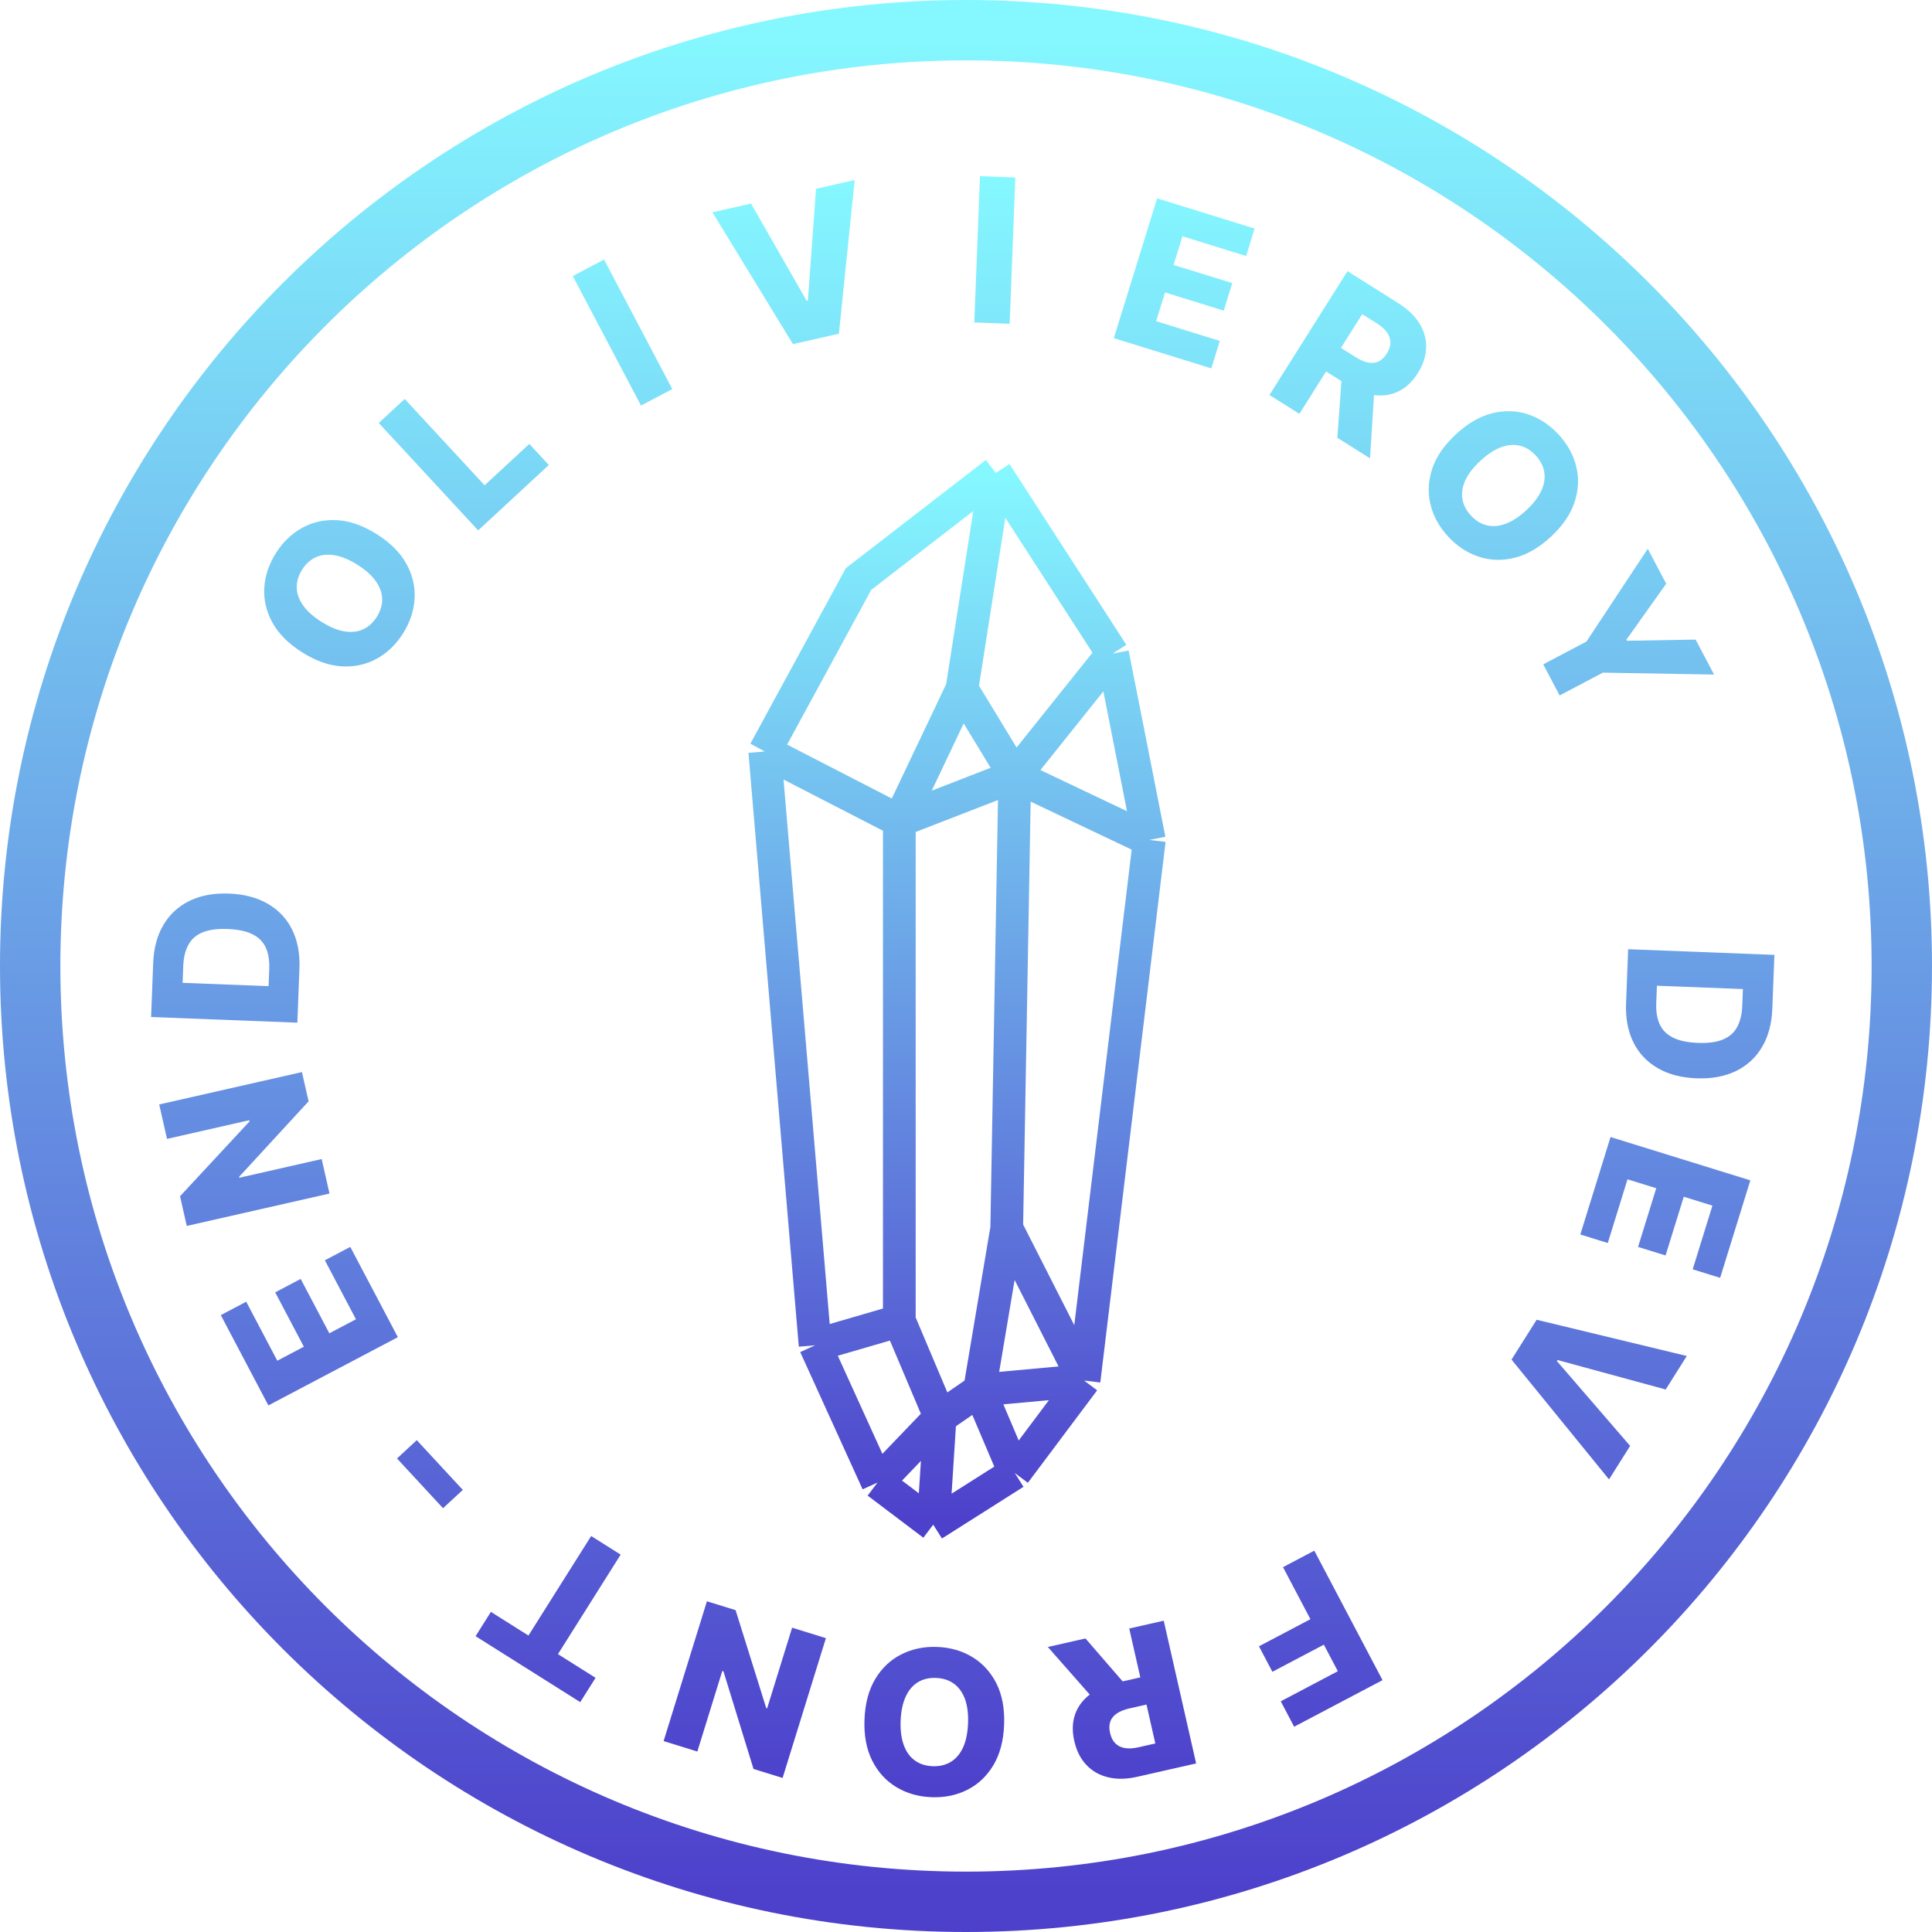
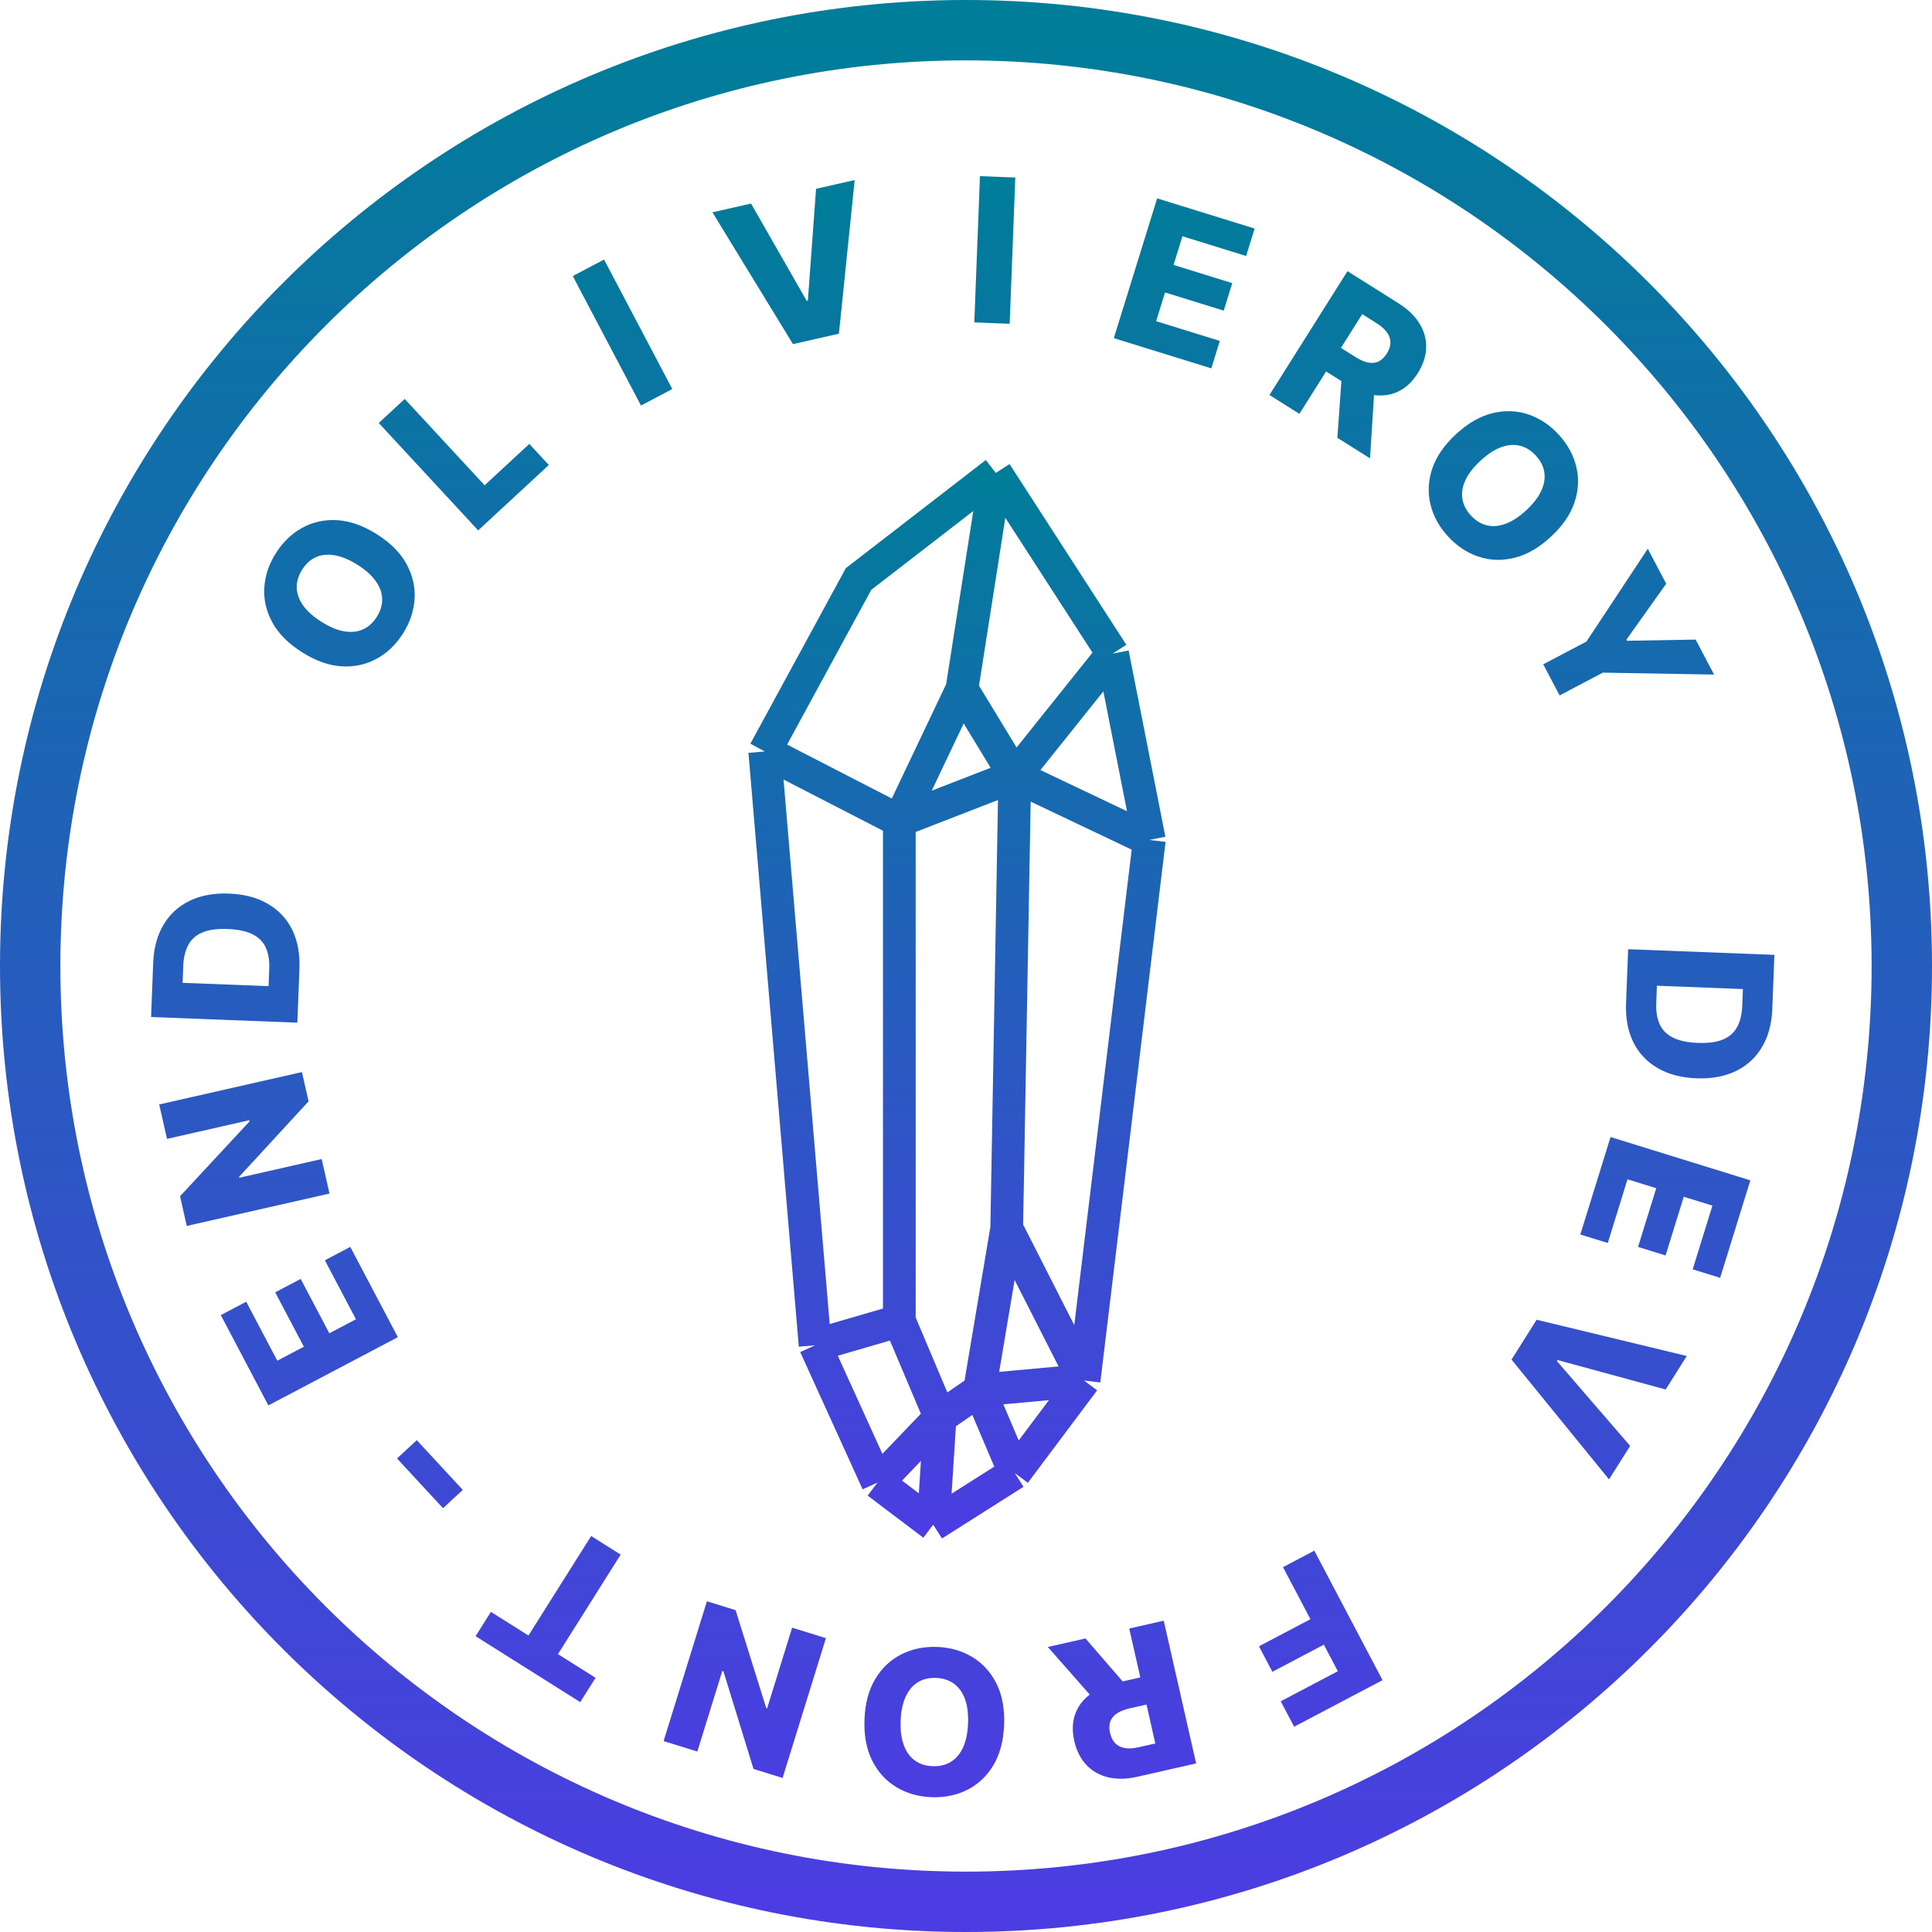
<svg xmlns="http://www.w3.org/2000/svg" width="384" height="384" viewBox="0 0 384 384" fill="none">
  <path d="M197.925 94L170.644 115.079L152 149.361M197.925 94L221.135 129.918M197.925 94L191.19 136.957M152 149.361L162.007 267.389M152 149.361L178.748 163.135M162.007 267.389L174.411 294.67M162.007 267.389L178.748 262.519M174.411 294.67L185.483 303.041M174.411 294.67L186.853 281.695M185.483 303.041L201.692 292.768M185.483 303.041L186.853 281.695M201.692 292.768L215.466 274.39M201.692 292.768L194.691 276.292M215.466 274.39L228.44 166.94M215.466 274.39L200.094 244.141M215.466 274.39L194.691 276.292M228.44 166.94L221.135 129.918M228.44 166.94L201.692 154.231M221.135 129.918L201.692 154.231M178.748 163.135L201.692 154.231M178.748 163.135V262.519M178.748 163.135L191.19 136.957M201.692 154.231L200.094 244.141M201.692 154.231L191.19 136.957M200.094 244.141L194.691 276.292M194.691 276.292L186.853 281.695M186.853 281.695L178.748 262.519" stroke="url(#paint0_linear_1413_3550)" stroke-width="6.5" />
  <path d="M74.875 106.167C77.583 107.873 79.55 109.841 80.777 112.068C82.003 114.296 82.545 116.608 82.402 119.002C82.263 121.389 81.5 123.683 80.112 125.887C78.719 128.098 76.971 129.778 74.87 130.928C72.769 132.078 70.453 132.583 67.922 132.443C65.388 132.29 62.771 131.363 60.071 129.662C57.363 127.955 55.393 125.992 54.162 123.772C52.935 121.544 52.391 119.237 52.529 116.851C52.667 114.464 53.433 112.165 54.827 109.954C56.215 107.751 57.956 106.072 60.049 104.917C62.147 103.754 64.466 103.245 67.005 103.39C69.544 103.535 72.167 104.461 74.875 106.167ZM71.043 112.248C69.441 111.238 67.943 110.614 66.55 110.374C65.162 110.126 63.915 110.247 62.811 110.738C61.712 111.221 60.789 112.055 60.042 113.241C59.3 114.418 58.946 115.611 58.98 116.819C59.013 118.026 59.439 119.207 60.257 120.36C61.08 121.506 62.293 122.583 63.895 123.593C65.497 124.602 66.993 125.231 68.381 125.479C69.775 125.719 71.023 125.594 72.127 125.103C73.231 124.612 74.154 123.778 74.896 122.6C75.643 121.414 75.998 120.222 75.959 119.022C75.925 117.814 75.497 116.638 74.674 115.493C73.856 114.339 72.646 113.258 71.043 112.248Z" fill="url(#paint1_linear_1413_3550)" />
  <path d="M95.039 105.42L75.279 84.07L80.44 79.294L96.321 96.454L105.203 88.233L109.081 92.424L95.039 105.42Z" fill="url(#paint2_linear_1413_3550)" />
  <path d="M120.062 51.588L133.623 77.325L127.402 80.603L113.842 54.865L120.062 51.588Z" fill="url(#paint3_linear_1413_3550)" />
  <path d="M149.276 40.457L160.335 59.796L160.571 59.743L162.2 37.525L169.875 35.783L166.74 66.325L157.611 68.396L141.602 42.199L149.276 40.457Z" fill="url(#paint4_linear_1413_3550)" />
  <path d="M201.802 35.285L200.677 64.354L193.651 64.082L194.776 35.013L201.802 35.285Z" fill="url(#paint5_linear_1413_3550)" />
  <path d="M221.382 67.211L229.992 39.424L249.367 45.427L247.677 50.882L235.018 46.959L233.252 52.658L244.921 56.273L243.227 61.741L231.558 58.126L229.788 63.838L242.447 67.76L240.757 73.215L221.382 67.211Z" fill="url(#paint6_linear_1413_3550)" />
  <path d="M252.314 78.508L267.823 53.896L277.99 60.302C279.833 61.464 281.214 62.798 282.133 64.306C283.065 65.811 283.506 67.41 283.458 69.104C283.415 70.789 282.863 72.473 281.803 74.155C280.728 75.862 279.441 77.077 277.944 77.801C276.452 78.518 274.824 78.757 273.06 78.518C271.301 78.272 269.484 77.558 267.61 76.377L261.18 72.325L264.133 67.638L269.457 70.993C270.355 71.559 271.177 71.914 271.924 72.061C272.684 72.204 273.372 72.134 273.988 71.85C274.608 71.558 275.158 71.032 275.638 70.27C276.117 69.509 276.357 68.782 276.358 68.088C276.363 67.387 276.14 66.72 275.688 66.088C275.24 65.448 274.572 64.848 273.683 64.287L270.75 62.44L258.263 82.257L252.314 78.508ZM273.259 75.991L272.3 91.102L265.81 87.012L266.889 71.978L273.259 75.991Z" fill="url(#paint7_linear_1413_3550)" />
  <path d="M308.238 106.697C305.889 108.871 303.48 110.262 301.01 110.87C298.541 111.478 296.168 111.403 293.892 110.645C291.623 109.893 289.604 108.562 287.835 106.651C286.059 104.733 284.888 102.61 284.322 100.283C283.755 97.956 283.867 95.588 284.657 93.18C285.46 90.771 287.033 88.484 289.375 86.316C291.724 84.142 294.13 82.747 296.593 82.132C299.063 81.524 301.432 81.596 303.702 82.347C305.971 83.098 307.993 84.433 309.769 86.351C311.538 88.262 312.709 90.378 313.283 92.699C313.863 95.026 313.754 97.398 312.957 99.813C312.16 102.228 310.587 104.522 308.238 106.697ZM303.356 101.422C304.746 100.135 305.737 98.85 306.329 97.566C306.928 96.289 307.134 95.054 306.945 93.861C306.763 92.674 306.196 91.567 305.244 90.538C304.299 89.517 303.238 88.866 302.063 88.586C300.888 88.306 299.637 88.412 298.312 88.903C296.992 89.401 295.638 90.294 294.248 91.58C292.858 92.867 291.863 94.148 291.264 95.425C290.672 96.709 290.47 97.948 290.658 99.141C290.847 100.334 291.414 101.442 292.359 102.464C293.311 103.492 294.372 104.143 295.54 104.416C296.716 104.696 297.963 104.587 299.282 104.088C300.608 103.597 301.966 102.708 303.356 101.422Z" fill="url(#paint8_linear_1413_3550)" />
  <path d="M327.507 109.067L331.169 116.016L323.266 127.132L323.385 127.358L337.022 127.125L340.684 134.075L318.583 133.694L309.987 138.223L306.729 132.04L315.325 127.511L327.507 109.067Z" fill="url(#paint9_linear_1413_3550)" />
  <path d="M323.191 199.409L323.607 188.664L352.676 189.789L352.261 200.519C352.146 203.481 351.466 206.009 350.219 208.102C348.981 210.206 347.252 211.797 345.031 212.877C342.819 213.957 340.203 214.439 337.185 214.322C334.157 214.205 331.577 213.522 329.446 212.274C327.314 211.035 325.708 209.32 324.627 207.126C323.555 204.934 323.077 202.361 323.191 199.409ZM329.325 195.922L329.191 199.371C329.128 200.999 329.35 202.386 329.855 203.533C330.369 204.69 331.24 205.582 332.466 206.207C333.702 206.843 335.366 207.201 337.457 207.282C339.548 207.363 341.225 207.134 342.487 206.595C343.759 206.057 344.692 205.226 345.285 204.102C345.887 202.988 346.22 201.598 346.285 199.933L346.414 196.583L329.325 195.922Z" fill="url(#paint10_linear_1413_3550)" />
  <path d="M320.107 225.993L347.894 234.603L341.891 253.978L336.436 252.288L340.359 239.629L334.66 237.863L331.045 249.532L325.577 247.838L329.192 236.169L323.48 234.399L319.558 247.058L314.103 245.368L320.107 225.993Z" fill="url(#paint11_linear_1413_3550)" />
  <path d="M331.067 276.172L309.572 270.317L309.443 270.521L324.002 287.384L319.806 294.042L300.427 270.229L305.417 262.31L335.262 269.514L331.067 276.172Z" fill="url(#paint12_linear_1413_3550)" />
  <path d="M261.228 308.206L274.788 333.943L257.22 343.199L254.558 338.147L265.906 332.168L263.125 326.89L252.896 332.28L250.227 327.216L260.457 321.826L255.007 311.483L261.228 308.206Z" fill="url(#paint13_linear_1413_3550)" />
  <path d="M231.301 322.125L237.739 350.494L226.02 353.153C223.896 353.635 221.975 353.668 220.259 353.252C218.536 352.846 217.093 352.028 215.93 350.797C214.769 349.574 213.968 347.993 213.528 346.054C213.082 344.087 213.132 342.318 213.679 340.747C214.227 339.186 215.21 337.865 216.625 336.787C218.043 335.717 219.832 334.937 221.993 334.447L229.404 332.766L230.63 338.168L224.494 339.56C223.459 339.795 222.626 340.125 221.994 340.55C221.355 340.986 220.919 341.522 220.684 342.158C220.452 342.803 220.435 343.564 220.634 344.442C220.834 345.319 221.178 346.003 221.668 346.494C222.16 346.994 222.79 347.308 223.557 347.435C224.326 347.571 225.223 347.523 226.248 347.29L229.628 346.523L224.444 323.68L231.301 322.125ZM218.272 338.715L208.265 327.352L215.745 325.654L225.613 337.049L218.272 338.715Z" fill="url(#paint14_linear_1413_3550)" />
  <path d="M171.826 341.736C171.949 338.538 172.669 335.851 173.985 333.675C175.302 331.498 177.032 329.874 179.178 328.801C181.314 327.727 183.683 327.241 186.285 327.341C188.897 327.442 191.226 328.115 193.272 329.36C195.318 330.605 196.913 332.358 198.058 334.62C199.192 336.891 199.698 339.621 199.575 342.81C199.451 346.008 198.736 348.696 197.429 350.872C196.113 353.048 194.387 354.673 192.251 355.747C190.115 356.82 187.741 357.306 185.13 357.205C182.527 357.105 180.203 356.437 178.156 355.201C176.1 353.966 174.5 352.212 173.356 349.941C172.212 347.67 171.702 344.935 171.826 341.736ZM179.008 342.014C178.934 343.907 179.142 345.516 179.631 346.843C180.111 348.169 180.839 349.188 181.816 349.898C182.783 350.609 183.967 350.991 185.368 351.045C186.759 351.099 187.969 350.809 188.998 350.176C190.027 349.543 190.836 348.584 191.426 347.299C192.007 346.014 192.334 344.425 192.407 342.533C192.48 340.64 192.277 339.031 191.798 337.704C191.309 336.378 190.576 335.359 189.599 334.648C188.622 333.938 187.438 333.555 186.047 333.502C184.646 333.447 183.436 333.737 182.417 334.37C181.388 335.003 180.583 335.963 180.002 337.248C179.412 338.533 179.081 340.122 179.008 342.014Z" fill="url(#paint15_linear_1413_3550)" />
  <path d="M131.897 346.055L140.507 318.267L146.206 320.033L152.295 339.497L152.471 339.552L157.44 323.514L164.157 325.595L155.547 353.383L149.767 351.592L143.792 332.193L143.561 332.121L138.6 348.132L131.897 346.055Z" fill="url(#paint16_linear_1413_3550)" />
  <path d="M118.373 333.482L115.329 338.313L94.526 325.205L97.57 320.374L105.033 325.077L117.498 305.296L123.362 308.991L110.898 328.772L118.373 333.482Z" fill="url(#paint17_linear_1413_3550)" />
  <path d="M78.908 289.883L82.838 286.245L91.985 296.128L88.055 299.766L78.908 289.883Z" fill="url(#paint18_linear_1413_3550)" />
  <path d="M79.078 265.773L53.341 279.334L43.885 261.389L48.937 258.727L55.115 270.452L60.393 267.671L54.699 256.863L59.763 254.195L65.458 265.002L70.748 262.215L64.57 250.49L69.622 247.828L79.078 265.773Z" fill="url(#paint19_linear_1413_3550)" />
  <path d="M31.643 219.519L60.013 213.082L61.333 218.9L47.521 233.905L47.562 234.085L63.936 230.37L65.492 237.227L37.122 243.664L35.783 237.763L49.595 222.889L49.542 222.653L33.196 226.362L31.643 219.519Z" fill="url(#paint20_linear_1413_3550)" />
  <path d="M59.516 192.52L59.1 203.265L30.031 202.14L30.446 191.41C30.561 188.448 31.241 185.92 32.488 183.827C33.725 181.723 35.455 180.132 37.676 179.052C39.888 177.972 42.504 177.49 45.522 177.607C48.55 177.724 51.13 178.407 53.261 179.655C55.393 180.894 56.999 182.61 58.08 184.803C59.151 186.995 59.63 189.568 59.516 192.52ZM53.382 196.007L53.515 192.558C53.578 190.93 53.357 189.543 52.852 188.396C52.338 187.239 51.467 186.347 50.24 185.722C49.005 185.086 47.341 184.728 45.25 184.647C43.158 184.566 41.482 184.795 40.219 185.334C38.948 185.872 38.015 186.703 37.422 187.827C36.82 188.941 36.486 190.331 36.422 191.996L36.292 195.346L53.382 196.007Z" fill="url(#paint21_linear_1413_3550)" />
  <rect x="6" y="6" width="372" height="372" rx="186" stroke="url(#paint22_linear_1413_3550)" stroke-width="12" />
  <defs>
    <linearGradient id="paint0_linear_1413_3550" x1="190.22" y1="94" x2="190.22" y2="303.041" gradientUnits="userSpaceOnUse">
-       <stop stop-color="#85F8FF" />
-       <stop offset="1" stop-color="#4D40CB" />
+       <stop stop-color="#007D99" />
+       <stop offset="1" stop-color="#4B3DE1" />
    </linearGradient>
    <linearGradient id="paint1_linear_1413_3550" x1="191.353" y1="35.013" x2="191.353" y2="357.218" gradientUnits="userSpaceOnUse">
-       <stop stop-color="#85F8FF" />
-       <stop offset="1" stop-color="#4D40CB" />
+       <stop stop-color="#007D99" />
+       <stop offset="1" stop-color="#4B3DE1" />
    </linearGradient>
    <linearGradient id="paint2_linear_1413_3550" x1="191.353" y1="35.013" x2="191.353" y2="357.218" gradientUnits="userSpaceOnUse">
-       <stop stop-color="#85F8FF" />
-       <stop offset="1" stop-color="#4D40CB" />
+       <stop stop-color="#007D99" />
+       <stop offset="1" stop-color="#4B3DE1" />
    </linearGradient>
    <linearGradient id="paint3_linear_1413_3550" x1="191.353" y1="35.013" x2="191.353" y2="357.218" gradientUnits="userSpaceOnUse">
-       <stop stop-color="#85F8FF" />
-       <stop offset="1" stop-color="#4D40CB" />
+       <stop stop-color="#007D99" />
+       <stop offset="1" stop-color="#4B3DE1" />
    </linearGradient>
    <linearGradient id="paint4_linear_1413_3550" x1="191.353" y1="35.013" x2="191.353" y2="357.218" gradientUnits="userSpaceOnUse">
-       <stop stop-color="#85F8FF" />
-       <stop offset="1" stop-color="#4D40CB" />
+       <stop stop-color="#007D99" />
+       <stop offset="1" stop-color="#4B3DE1" />
    </linearGradient>
    <linearGradient id="paint5_linear_1413_3550" x1="191.353" y1="35.013" x2="191.353" y2="357.218" gradientUnits="userSpaceOnUse">
-       <stop stop-color="#85F8FF" />
-       <stop offset="1" stop-color="#4D40CB" />
+       <stop stop-color="#007D99" />
+       <stop offset="1" stop-color="#4B3DE1" />
    </linearGradient>
    <linearGradient id="paint6_linear_1413_3550" x1="191.353" y1="35.013" x2="191.353" y2="357.218" gradientUnits="userSpaceOnUse">
-       <stop stop-color="#85F8FF" />
-       <stop offset="1" stop-color="#4D40CB" />
+       <stop stop-color="#007D99" />
+       <stop offset="1" stop-color="#4B3DE1" />
    </linearGradient>
    <linearGradient id="paint7_linear_1413_3550" x1="191.353" y1="35.013" x2="191.353" y2="357.218" gradientUnits="userSpaceOnUse">
-       <stop stop-color="#85F8FF" />
-       <stop offset="1" stop-color="#4D40CB" />
+       <stop stop-color="#007D99" />
+       <stop offset="1" stop-color="#4B3DE1" />
    </linearGradient>
    <linearGradient id="paint8_linear_1413_3550" x1="191.353" y1="35.013" x2="191.353" y2="357.218" gradientUnits="userSpaceOnUse">
-       <stop stop-color="#85F8FF" />
-       <stop offset="1" stop-color="#4D40CB" />
+       <stop stop-color="#007D99" />
+       <stop offset="1" stop-color="#4B3DE1" />
    </linearGradient>
    <linearGradient id="paint9_linear_1413_3550" x1="191.353" y1="35.013" x2="191.353" y2="357.218" gradientUnits="userSpaceOnUse">
-       <stop stop-color="#85F8FF" />
-       <stop offset="1" stop-color="#4D40CB" />
+       <stop stop-color="#007D99" />
+       <stop offset="1" stop-color="#4B3DE1" />
    </linearGradient>
    <linearGradient id="paint10_linear_1413_3550" x1="191.353" y1="35.013" x2="191.353" y2="357.218" gradientUnits="userSpaceOnUse">
-       <stop stop-color="#85F8FF" />
-       <stop offset="1" stop-color="#4D40CB" />
+       <stop stop-color="#007D99" />
+       <stop offset="1" stop-color="#4B3DE1" />
    </linearGradient>
    <linearGradient id="paint11_linear_1413_3550" x1="191.353" y1="35.013" x2="191.353" y2="357.218" gradientUnits="userSpaceOnUse">
-       <stop stop-color="#85F8FF" />
-       <stop offset="1" stop-color="#4D40CB" />
+       <stop stop-color="#007D99" />
+       <stop offset="1" stop-color="#4B3DE1" />
    </linearGradient>
    <linearGradient id="paint12_linear_1413_3550" x1="191.353" y1="35.013" x2="191.353" y2="357.218" gradientUnits="userSpaceOnUse">
-       <stop stop-color="#85F8FF" />
-       <stop offset="1" stop-color="#4D40CB" />
+       <stop stop-color="#007D99" />
+       <stop offset="1" stop-color="#4B3DE1" />
    </linearGradient>
    <linearGradient id="paint13_linear_1413_3550" x1="191.353" y1="35.013" x2="191.353" y2="357.218" gradientUnits="userSpaceOnUse">
-       <stop stop-color="#85F8FF" />
-       <stop offset="1" stop-color="#4D40CB" />
+       <stop stop-color="#007D99" />
+       <stop offset="1" stop-color="#4B3DE1" />
    </linearGradient>
    <linearGradient id="paint14_linear_1413_3550" x1="191.353" y1="35.013" x2="191.353" y2="357.218" gradientUnits="userSpaceOnUse">
-       <stop stop-color="#85F8FF" />
-       <stop offset="1" stop-color="#4D40CB" />
+       <stop stop-color="#007D99" />
+       <stop offset="1" stop-color="#4B3DE1" />
    </linearGradient>
    <linearGradient id="paint15_linear_1413_3550" x1="191.353" y1="35.013" x2="191.353" y2="357.218" gradientUnits="userSpaceOnUse">
-       <stop stop-color="#85F8FF" />
-       <stop offset="1" stop-color="#4D40CB" />
+       <stop stop-color="#007D99" />
+       <stop offset="1" stop-color="#4B3DE1" />
    </linearGradient>
    <linearGradient id="paint16_linear_1413_3550" x1="191.353" y1="35.013" x2="191.353" y2="357.218" gradientUnits="userSpaceOnUse">
-       <stop stop-color="#85F8FF" />
-       <stop offset="1" stop-color="#4D40CB" />
+       <stop stop-color="#007D99" />
+       <stop offset="1" stop-color="#4B3DE1" />
    </linearGradient>
    <linearGradient id="paint17_linear_1413_3550" x1="191.353" y1="35.013" x2="191.353" y2="357.218" gradientUnits="userSpaceOnUse">
-       <stop stop-color="#85F8FF" />
-       <stop offset="1" stop-color="#4D40CB" />
+       <stop stop-color="#007D99" />
+       <stop offset="1" stop-color="#4B3DE1" />
    </linearGradient>
    <linearGradient id="paint18_linear_1413_3550" x1="191.353" y1="35.013" x2="191.353" y2="357.218" gradientUnits="userSpaceOnUse">
-       <stop stop-color="#85F8FF" />
-       <stop offset="1" stop-color="#4D40CB" />
+       <stop stop-color="#007D99" />
+       <stop offset="1" stop-color="#4B3DE1" />
    </linearGradient>
    <linearGradient id="paint19_linear_1413_3550" x1="191.353" y1="35.013" x2="191.353" y2="357.218" gradientUnits="userSpaceOnUse">
-       <stop stop-color="#85F8FF" />
-       <stop offset="1" stop-color="#4D40CB" />
+       <stop stop-color="#007D99" />
+       <stop offset="1" stop-color="#4B3DE1" />
    </linearGradient>
    <linearGradient id="paint20_linear_1413_3550" x1="191.353" y1="35.013" x2="191.353" y2="357.218" gradientUnits="userSpaceOnUse">
-       <stop stop-color="#85F8FF" />
-       <stop offset="1" stop-color="#4D40CB" />
+       <stop stop-color="#007D99" />
+       <stop offset="1" stop-color="#4B3DE1" />
    </linearGradient>
    <linearGradient id="paint21_linear_1413_3550" x1="191.353" y1="35.013" x2="191.353" y2="357.218" gradientUnits="userSpaceOnUse">
-       <stop stop-color="#85F8FF" />
-       <stop offset="1" stop-color="#4D40CB" />
+       <stop stop-color="#007D99" />
+       <stop offset="1" stop-color="#4B3DE1" />
    </linearGradient>
    <linearGradient id="paint22_linear_1413_3550" x1="192" y1="6" x2="192" y2="378" gradientUnits="userSpaceOnUse">
-       <stop stop-color="#85F8FF" />
-       <stop offset="1" stop-color="#4D40CB" />
+       <stop stop-color="#007D99" />
+       <stop offset="1" stop-color="#4B3DE1" />
    </linearGradient>
  </defs>
</svg>
